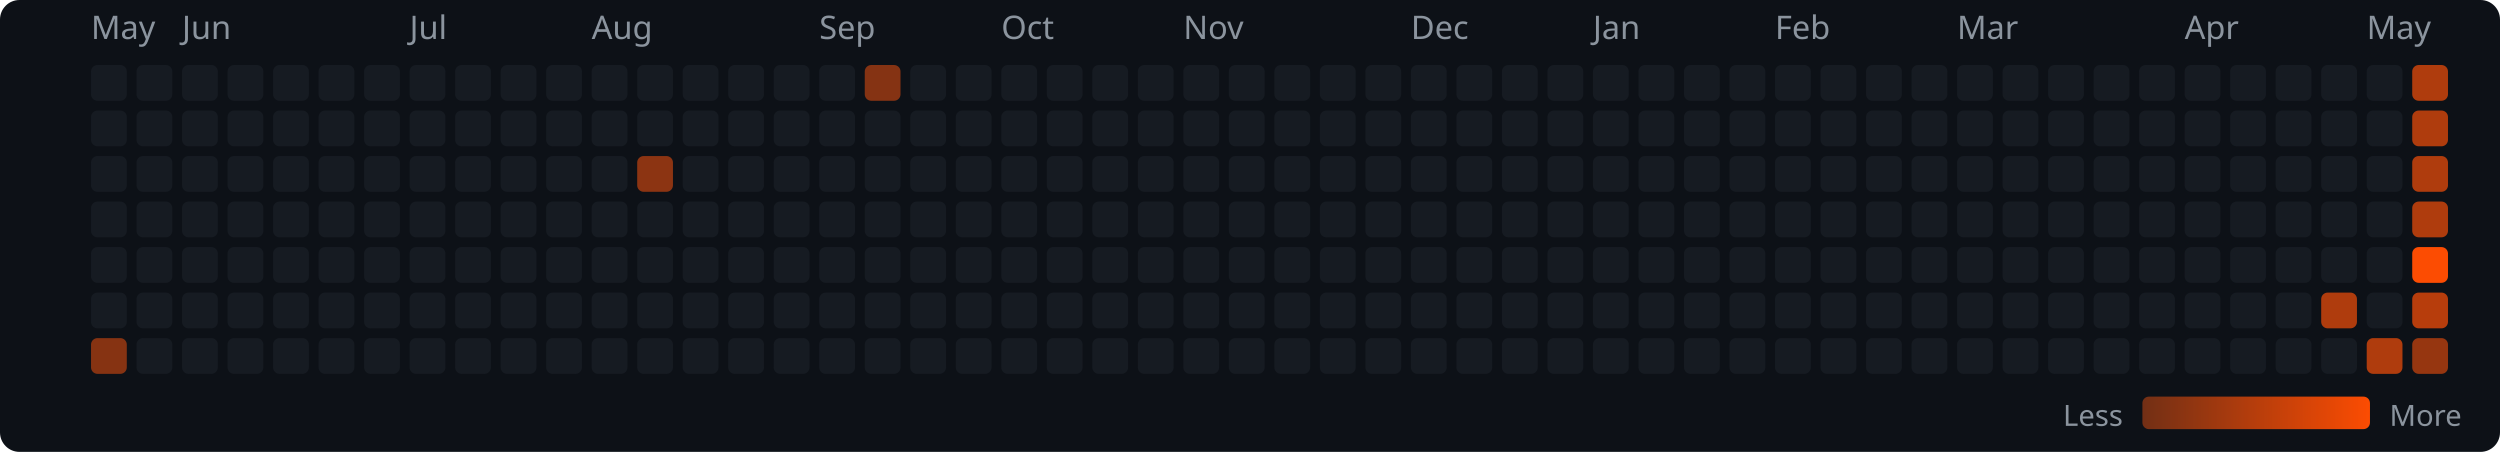
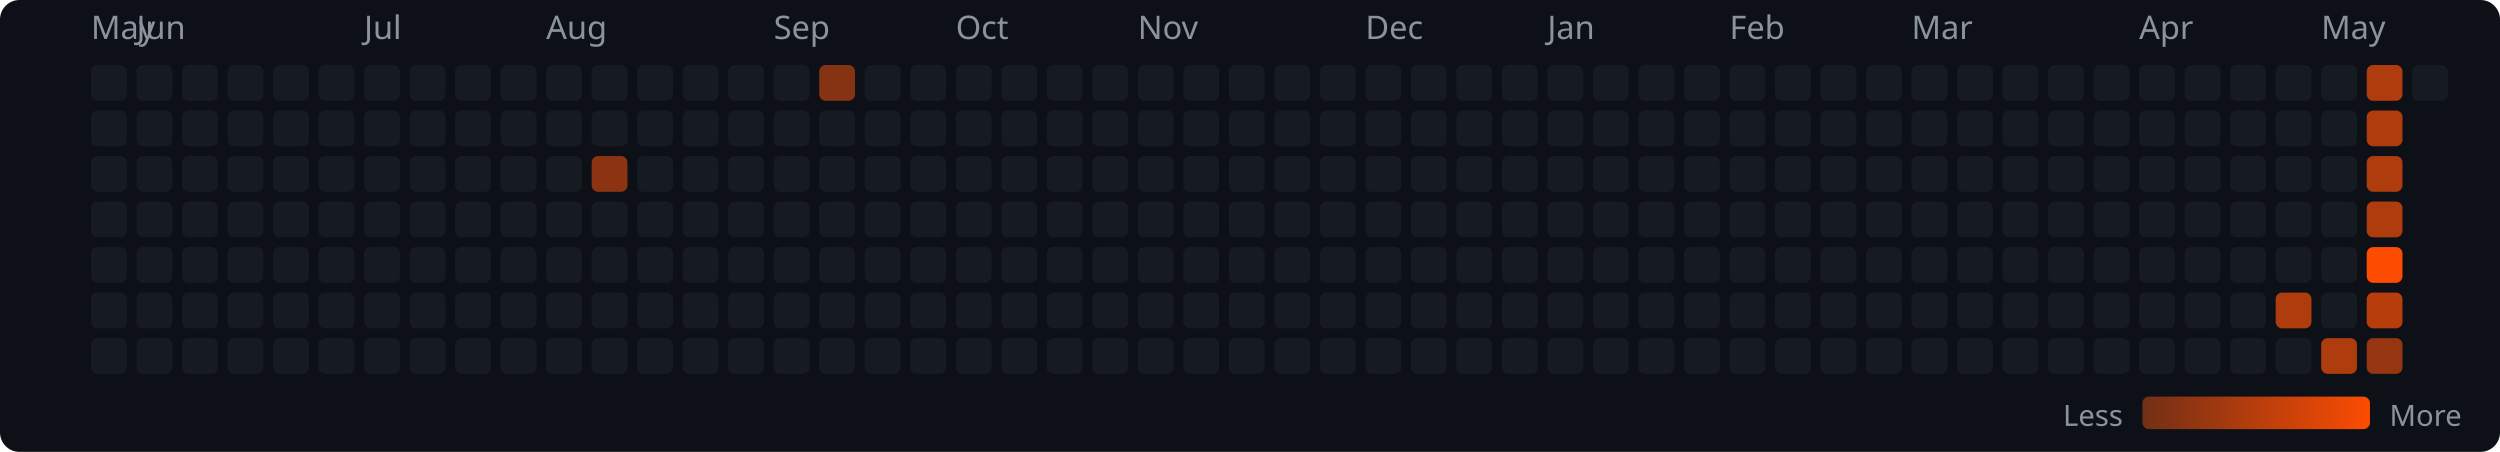
<svg xmlns="http://www.w3.org/2000/svg" width="769" height="139" viewBox="0 0 769 139">
  <rect width="769" height="139" rx="6" fill="#0d1117" />
  <text x="28" y="12" fill="#8b949e" font-size="10" font-family="system-ui,sans-serif">May</text>
-   <text x="56" y="12" fill="#8b949e" font-size="10" font-family="system-ui,sans-serif">Jun</text>
-   <text x="126" y="12" fill="#8b949e" font-size="10" font-family="system-ui,sans-serif">Jul</text>
-   <text x="182" y="12" fill="#8b949e" font-size="10" font-family="system-ui,sans-serif">Aug</text>
-   <text x="252" y="12" fill="#8b949e" font-size="10" font-family="system-ui,sans-serif">Sep</text>
-   <text x="308" y="12" fill="#8b949e" font-size="10" font-family="system-ui,sans-serif">Oct</text>
-   <text x="364" y="12" fill="#8b949e" font-size="10" font-family="system-ui,sans-serif">Nov</text>
-   <text x="434" y="12" fill="#8b949e" font-size="10" font-family="system-ui,sans-serif">Dec</text>
-   <text x="490" y="12" fill="#8b949e" font-size="10" font-family="system-ui,sans-serif">Jan</text>
-   <text x="546" y="12" fill="#8b949e" font-size="10" font-family="system-ui,sans-serif">Feb</text>
-   <text x="602" y="12" fill="#8b949e" font-size="10" font-family="system-ui,sans-serif">Mar</text>
-   <text x="672" y="12" fill="#8b949e" font-size="10" font-family="system-ui,sans-serif">Apr</text>
-   <text x="728" y="12" fill="#8b949e" font-size="10" font-family="system-ui,sans-serif">May</text>
+   <text x="42" y="12" fill="#8b949e" font-size="10" font-family="system-ui,sans-serif">Jun</text>
+   <text x="112" y="12" fill="#8b949e" font-size="10" font-family="system-ui,sans-serif">Jul</text>
+   <text x="168" y="12" fill="#8b949e" font-size="10" font-family="system-ui,sans-serif">Aug</text>
+   <text x="238" y="12" fill="#8b949e" font-size="10" font-family="system-ui,sans-serif">Sep</text>
+   <text x="294" y="12" fill="#8b949e" font-size="10" font-family="system-ui,sans-serif">Oct</text>
+   <text x="350" y="12" fill="#8b949e" font-size="10" font-family="system-ui,sans-serif">Nov</text>
+   <text x="420" y="12" fill="#8b949e" font-size="10" font-family="system-ui,sans-serif">Dec</text>
+   <text x="476" y="12" fill="#8b949e" font-size="10" font-family="system-ui,sans-serif">Jan</text>
+   <text x="532" y="12" fill="#8b949e" font-size="10" font-family="system-ui,sans-serif">Feb</text>
+   <text x="588" y="12" fill="#8b949e" font-size="10" font-family="system-ui,sans-serif">Mar</text>
+   <text x="658" y="12" fill="#8b949e" font-size="10" font-family="system-ui,sans-serif">Apr</text>
+   <text x="714" y="12" fill="#8b949e" font-size="10" font-family="system-ui,sans-serif">May</text>
  <rect x="28" y="20" width="11" height="11" rx="2" fill="#161b22" />
  <rect x="28" y="34" width="11" height="11" rx="2" fill="#161b22" />
  <rect x="28" y="48" width="11" height="11" rx="2" fill="#161b22" />
  <rect x="28" y="62" width="11" height="11" rx="2" fill="#161b22" />
  <rect x="28" y="76" width="11" height="11" rx="2" fill="#161b22" />
  <rect x="28" y="90" width="11" height="11" rx="2" fill="#161b22" />
-   <rect x="28" y="104" width="11" height="11" rx="2" fill="#863312" />
+   <rect x="28" y="104" width="11" height="11" rx="2" fill="#161b22" />
  <rect x="42" y="20" width="11" height="11" rx="2" fill="#161b22" />
  <rect x="42" y="34" width="11" height="11" rx="2" fill="#161b22" />
  <rect x="42" y="48" width="11" height="11" rx="2" fill="#161b22" />
  <rect x="42" y="62" width="11" height="11" rx="2" fill="#161b22" />
  <rect x="42" y="76" width="11" height="11" rx="2" fill="#161b22" />
  <rect x="42" y="90" width="11" height="11" rx="2" fill="#161b22" />
  <rect x="42" y="104" width="11" height="11" rx="2" fill="#161b22" />
  <rect x="56" y="20" width="11" height="11" rx="2" fill="#161b22" />
  <rect x="56" y="34" width="11" height="11" rx="2" fill="#161b22" />
  <rect x="56" y="48" width="11" height="11" rx="2" fill="#161b22" />
  <rect x="56" y="62" width="11" height="11" rx="2" fill="#161b22" />
  <rect x="56" y="76" width="11" height="11" rx="2" fill="#161b22" />
  <rect x="56" y="90" width="11" height="11" rx="2" fill="#161b22" />
  <rect x="56" y="104" width="11" height="11" rx="2" fill="#161b22" />
  <rect x="70" y="20" width="11" height="11" rx="2" fill="#161b22" />
  <rect x="70" y="34" width="11" height="11" rx="2" fill="#161b22" />
  <rect x="70" y="48" width="11" height="11" rx="2" fill="#161b22" />
  <rect x="70" y="62" width="11" height="11" rx="2" fill="#161b22" />
  <rect x="70" y="76" width="11" height="11" rx="2" fill="#161b22" />
  <rect x="70" y="90" width="11" height="11" rx="2" fill="#161b22" />
  <rect x="70" y="104" width="11" height="11" rx="2" fill="#161b22" />
  <rect x="84" y="20" width="11" height="11" rx="2" fill="#161b22" />
  <rect x="84" y="34" width="11" height="11" rx="2" fill="#161b22" />
  <rect x="84" y="48" width="11" height="11" rx="2" fill="#161b22" />
  <rect x="84" y="62" width="11" height="11" rx="2" fill="#161b22" />
  <rect x="84" y="76" width="11" height="11" rx="2" fill="#161b22" />
  <rect x="84" y="90" width="11" height="11" rx="2" fill="#161b22" />
  <rect x="84" y="104" width="11" height="11" rx="2" fill="#161b22" />
  <rect x="98" y="20" width="11" height="11" rx="2" fill="#161b22" />
  <rect x="98" y="34" width="11" height="11" rx="2" fill="#161b22" />
  <rect x="98" y="48" width="11" height="11" rx="2" fill="#161b22" />
  <rect x="98" y="62" width="11" height="11" rx="2" fill="#161b22" />
  <rect x="98" y="76" width="11" height="11" rx="2" fill="#161b22" />
  <rect x="98" y="90" width="11" height="11" rx="2" fill="#161b22" />
  <rect x="98" y="104" width="11" height="11" rx="2" fill="#161b22" />
  <rect x="112" y="20" width="11" height="11" rx="2" fill="#161b22" />
  <rect x="112" y="34" width="11" height="11" rx="2" fill="#161b22" />
  <rect x="112" y="48" width="11" height="11" rx="2" fill="#161b22" />
  <rect x="112" y="62" width="11" height="11" rx="2" fill="#161b22" />
  <rect x="112" y="76" width="11" height="11" rx="2" fill="#161b22" />
  <rect x="112" y="90" width="11" height="11" rx="2" fill="#161b22" />
  <rect x="112" y="104" width="11" height="11" rx="2" fill="#161b22" />
  <rect x="126" y="20" width="11" height="11" rx="2" fill="#161b22" />
  <rect x="126" y="34" width="11" height="11" rx="2" fill="#161b22" />
  <rect x="126" y="48" width="11" height="11" rx="2" fill="#161b22" />
  <rect x="126" y="62" width="11" height="11" rx="2" fill="#161b22" />
  <rect x="126" y="76" width="11" height="11" rx="2" fill="#161b22" />
  <rect x="126" y="90" width="11" height="11" rx="2" fill="#161b22" />
  <rect x="126" y="104" width="11" height="11" rx="2" fill="#161b22" />
  <rect x="140" y="20" width="11" height="11" rx="2" fill="#161b22" />
  <rect x="140" y="34" width="11" height="11" rx="2" fill="#161b22" />
  <rect x="140" y="48" width="11" height="11" rx="2" fill="#161b22" />
  <rect x="140" y="62" width="11" height="11" rx="2" fill="#161b22" />
  <rect x="140" y="76" width="11" height="11" rx="2" fill="#161b22" />
  <rect x="140" y="90" width="11" height="11" rx="2" fill="#161b22" />
  <rect x="140" y="104" width="11" height="11" rx="2" fill="#161b22" />
  <rect x="154" y="20" width="11" height="11" rx="2" fill="#161b22" />
  <rect x="154" y="34" width="11" height="11" rx="2" fill="#161b22" />
  <rect x="154" y="48" width="11" height="11" rx="2" fill="#161b22" />
  <rect x="154" y="62" width="11" height="11" rx="2" fill="#161b22" />
  <rect x="154" y="76" width="11" height="11" rx="2" fill="#161b22" />
  <rect x="154" y="90" width="11" height="11" rx="2" fill="#161b22" />
  <rect x="154" y="104" width="11" height="11" rx="2" fill="#161b22" />
  <rect x="168" y="20" width="11" height="11" rx="2" fill="#161b22" />
  <rect x="168" y="34" width="11" height="11" rx="2" fill="#161b22" />
  <rect x="168" y="48" width="11" height="11" rx="2" fill="#161b22" />
  <rect x="168" y="62" width="11" height="11" rx="2" fill="#161b22" />
  <rect x="168" y="76" width="11" height="11" rx="2" fill="#161b22" />
  <rect x="168" y="90" width="11" height="11" rx="2" fill="#161b22" />
  <rect x="168" y="104" width="11" height="11" rx="2" fill="#161b22" />
  <rect x="182" y="20" width="11" height="11" rx="2" fill="#161b22" />
  <rect x="182" y="34" width="11" height="11" rx="2" fill="#161b22" />
-   <rect x="182" y="48" width="11" height="11" rx="2" fill="#161b22" />
+   <rect x="182" y="48" width="11" height="11" rx="2" fill="#8c3412" />
  <rect x="182" y="62" width="11" height="11" rx="2" fill="#161b22" />
  <rect x="182" y="76" width="11" height="11" rx="2" fill="#161b22" />
  <rect x="182" y="90" width="11" height="11" rx="2" fill="#161b22" />
  <rect x="182" y="104" width="11" height="11" rx="2" fill="#161b22" />
  <rect x="196" y="20" width="11" height="11" rx="2" fill="#161b22" />
  <rect x="196" y="34" width="11" height="11" rx="2" fill="#161b22" />
-   <rect x="196" y="48" width="11" height="11" rx="2" fill="#8c3412" />
+   <rect x="196" y="48" width="11" height="11" rx="2" fill="#161b22" />
  <rect x="196" y="62" width="11" height="11" rx="2" fill="#161b22" />
  <rect x="196" y="76" width="11" height="11" rx="2" fill="#161b22" />
  <rect x="196" y="90" width="11" height="11" rx="2" fill="#161b22" />
  <rect x="196" y="104" width="11" height="11" rx="2" fill="#161b22" />
  <rect x="210" y="20" width="11" height="11" rx="2" fill="#161b22" />
  <rect x="210" y="34" width="11" height="11" rx="2" fill="#161b22" />
  <rect x="210" y="48" width="11" height="11" rx="2" fill="#161b22" />
  <rect x="210" y="62" width="11" height="11" rx="2" fill="#161b22" />
  <rect x="210" y="76" width="11" height="11" rx="2" fill="#161b22" />
  <rect x="210" y="90" width="11" height="11" rx="2" fill="#161b22" />
  <rect x="210" y="104" width="11" height="11" rx="2" fill="#161b22" />
  <rect x="224" y="20" width="11" height="11" rx="2" fill="#161b22" />
  <rect x="224" y="34" width="11" height="11" rx="2" fill="#161b22" />
  <rect x="224" y="48" width="11" height="11" rx="2" fill="#161b22" />
  <rect x="224" y="62" width="11" height="11" rx="2" fill="#161b22" />
  <rect x="224" y="76" width="11" height="11" rx="2" fill="#161b22" />
  <rect x="224" y="90" width="11" height="11" rx="2" fill="#161b22" />
  <rect x="224" y="104" width="11" height="11" rx="2" fill="#161b22" />
  <rect x="238" y="20" width="11" height="11" rx="2" fill="#161b22" />
  <rect x="238" y="34" width="11" height="11" rx="2" fill="#161b22" />
  <rect x="238" y="48" width="11" height="11" rx="2" fill="#161b22" />
  <rect x="238" y="62" width="11" height="11" rx="2" fill="#161b22" />
  <rect x="238" y="76" width="11" height="11" rx="2" fill="#161b22" />
  <rect x="238" y="90" width="11" height="11" rx="2" fill="#161b22" />
  <rect x="238" y="104" width="11" height="11" rx="2" fill="#161b22" />
-   <rect x="252" y="20" width="11" height="11" rx="2" fill="#161b22" />
+   <rect x="252" y="20" width="11" height="11" rx="2" fill="#853313" />
  <rect x="252" y="34" width="11" height="11" rx="2" fill="#161b22" />
  <rect x="252" y="48" width="11" height="11" rx="2" fill="#161b22" />
  <rect x="252" y="62" width="11" height="11" rx="2" fill="#161b22" />
  <rect x="252" y="76" width="11" height="11" rx="2" fill="#161b22" />
  <rect x="252" y="90" width="11" height="11" rx="2" fill="#161b22" />
  <rect x="252" y="104" width="11" height="11" rx="2" fill="#161b22" />
-   <rect x="266" y="20" width="11" height="11" rx="2" fill="#853313" />
+   <rect x="266" y="20" width="11" height="11" rx="2" fill="#161b22" />
  <rect x="266" y="34" width="11" height="11" rx="2" fill="#161b22" />
  <rect x="266" y="48" width="11" height="11" rx="2" fill="#161b22" />
  <rect x="266" y="62" width="11" height="11" rx="2" fill="#161b22" />
  <rect x="266" y="76" width="11" height="11" rx="2" fill="#161b22" />
  <rect x="266" y="90" width="11" height="11" rx="2" fill="#161b22" />
  <rect x="266" y="104" width="11" height="11" rx="2" fill="#161b22" />
  <rect x="280" y="20" width="11" height="11" rx="2" fill="#161b22" />
  <rect x="280" y="34" width="11" height="11" rx="2" fill="#161b22" />
  <rect x="280" y="48" width="11" height="11" rx="2" fill="#161b22" />
  <rect x="280" y="62" width="11" height="11" rx="2" fill="#161b22" />
  <rect x="280" y="76" width="11" height="11" rx="2" fill="#161b22" />
  <rect x="280" y="90" width="11" height="11" rx="2" fill="#161b22" />
  <rect x="280" y="104" width="11" height="11" rx="2" fill="#161b22" />
  <rect x="294" y="20" width="11" height="11" rx="2" fill="#161b22" />
  <rect x="294" y="34" width="11" height="11" rx="2" fill="#161b22" />
  <rect x="294" y="48" width="11" height="11" rx="2" fill="#161b22" />
  <rect x="294" y="62" width="11" height="11" rx="2" fill="#161b22" />
  <rect x="294" y="76" width="11" height="11" rx="2" fill="#161b22" />
  <rect x="294" y="90" width="11" height="11" rx="2" fill="#161b22" />
  <rect x="294" y="104" width="11" height="11" rx="2" fill="#161b22" />
  <rect x="308" y="20" width="11" height="11" rx="2" fill="#161b22" />
  <rect x="308" y="34" width="11" height="11" rx="2" fill="#161b22" />
  <rect x="308" y="48" width="11" height="11" rx="2" fill="#161b22" />
  <rect x="308" y="62" width="11" height="11" rx="2" fill="#161b22" />
  <rect x="308" y="76" width="11" height="11" rx="2" fill="#161b22" />
  <rect x="308" y="90" width="11" height="11" rx="2" fill="#161b22" />
  <rect x="308" y="104" width="11" height="11" rx="2" fill="#161b22" />
  <rect x="322" y="20" width="11" height="11" rx="2" fill="#161b22" />
  <rect x="322" y="34" width="11" height="11" rx="2" fill="#161b22" />
  <rect x="322" y="48" width="11" height="11" rx="2" fill="#161b22" />
  <rect x="322" y="62" width="11" height="11" rx="2" fill="#161b22" />
  <rect x="322" y="76" width="11" height="11" rx="2" fill="#161b22" />
  <rect x="322" y="90" width="11" height="11" rx="2" fill="#161b22" />
  <rect x="322" y="104" width="11" height="11" rx="2" fill="#161b22" />
  <rect x="336" y="20" width="11" height="11" rx="2" fill="#161b22" />
  <rect x="336" y="34" width="11" height="11" rx="2" fill="#161b22" />
  <rect x="336" y="48" width="11" height="11" rx="2" fill="#161b22" />
  <rect x="336" y="62" width="11" height="11" rx="2" fill="#161b22" />
  <rect x="336" y="76" width="11" height="11" rx="2" fill="#161b22" />
  <rect x="336" y="90" width="11" height="11" rx="2" fill="#161b22" />
  <rect x="336" y="104" width="11" height="11" rx="2" fill="#161b22" />
  <rect x="350" y="20" width="11" height="11" rx="2" fill="#161b22" />
  <rect x="350" y="34" width="11" height="11" rx="2" fill="#161b22" />
  <rect x="350" y="48" width="11" height="11" rx="2" fill="#161b22" />
  <rect x="350" y="62" width="11" height="11" rx="2" fill="#161b22" />
  <rect x="350" y="76" width="11" height="11" rx="2" fill="#161b22" />
  <rect x="350" y="90" width="11" height="11" rx="2" fill="#161b22" />
  <rect x="350" y="104" width="11" height="11" rx="2" fill="#161b22" />
  <rect x="364" y="20" width="11" height="11" rx="2" fill="#161b22" />
  <rect x="364" y="34" width="11" height="11" rx="2" fill="#161b22" />
  <rect x="364" y="48" width="11" height="11" rx="2" fill="#161b22" />
  <rect x="364" y="62" width="11" height="11" rx="2" fill="#161b22" />
  <rect x="364" y="76" width="11" height="11" rx="2" fill="#161b22" />
  <rect x="364" y="90" width="11" height="11" rx="2" fill="#161b22" />
  <rect x="364" y="104" width="11" height="11" rx="2" fill="#161b22" />
  <rect x="378" y="20" width="11" height="11" rx="2" fill="#161b22" />
  <rect x="378" y="34" width="11" height="11" rx="2" fill="#161b22" />
  <rect x="378" y="48" width="11" height="11" rx="2" fill="#161b22" />
  <rect x="378" y="62" width="11" height="11" rx="2" fill="#161b22" />
  <rect x="378" y="76" width="11" height="11" rx="2" fill="#161b22" />
  <rect x="378" y="90" width="11" height="11" rx="2" fill="#161b22" />
  <rect x="378" y="104" width="11" height="11" rx="2" fill="#161b22" />
  <rect x="392" y="20" width="11" height="11" rx="2" fill="#161b22" />
  <rect x="392" y="34" width="11" height="11" rx="2" fill="#161b22" />
  <rect x="392" y="48" width="11" height="11" rx="2" fill="#161b22" />
  <rect x="392" y="62" width="11" height="11" rx="2" fill="#161b22" />
  <rect x="392" y="76" width="11" height="11" rx="2" fill="#161b22" />
  <rect x="392" y="90" width="11" height="11" rx="2" fill="#161b22" />
  <rect x="392" y="104" width="11" height="11" rx="2" fill="#161b22" />
  <rect x="406" y="20" width="11" height="11" rx="2" fill="#161b22" />
  <rect x="406" y="34" width="11" height="11" rx="2" fill="#161b22" />
  <rect x="406" y="48" width="11" height="11" rx="2" fill="#161b22" />
  <rect x="406" y="62" width="11" height="11" rx="2" fill="#161b22" />
  <rect x="406" y="76" width="11" height="11" rx="2" fill="#161b22" />
  <rect x="406" y="90" width="11" height="11" rx="2" fill="#161b22" />
  <rect x="406" y="104" width="11" height="11" rx="2" fill="#161b22" />
  <rect x="420" y="20" width="11" height="11" rx="2" fill="#161b22" />
  <rect x="420" y="34" width="11" height="11" rx="2" fill="#161b22" />
  <rect x="420" y="48" width="11" height="11" rx="2" fill="#161b22" />
  <rect x="420" y="62" width="11" height="11" rx="2" fill="#161b22" />
  <rect x="420" y="76" width="11" height="11" rx="2" fill="#161b22" />
  <rect x="420" y="90" width="11" height="11" rx="2" fill="#161b22" />
  <rect x="420" y="104" width="11" height="11" rx="2" fill="#161b22" />
  <rect x="434" y="20" width="11" height="11" rx="2" fill="#161b22" />
  <rect x="434" y="34" width="11" height="11" rx="2" fill="#161b22" />
  <rect x="434" y="48" width="11" height="11" rx="2" fill="#161b22" />
  <rect x="434" y="62" width="11" height="11" rx="2" fill="#161b22" />
  <rect x="434" y="76" width="11" height="11" rx="2" fill="#161b22" />
  <rect x="434" y="90" width="11" height="11" rx="2" fill="#161b22" />
  <rect x="434" y="104" width="11" height="11" rx="2" fill="#161b22" />
  <rect x="448" y="20" width="11" height="11" rx="2" fill="#161b22" />
  <rect x="448" y="34" width="11" height="11" rx="2" fill="#161b22" />
  <rect x="448" y="48" width="11" height="11" rx="2" fill="#161b22" />
  <rect x="448" y="62" width="11" height="11" rx="2" fill="#161b22" />
  <rect x="448" y="76" width="11" height="11" rx="2" fill="#161b22" />
  <rect x="448" y="90" width="11" height="11" rx="2" fill="#161b22" />
  <rect x="448" y="104" width="11" height="11" rx="2" fill="#161b22" />
  <rect x="462" y="20" width="11" height="11" rx="2" fill="#161b22" />
  <rect x="462" y="34" width="11" height="11" rx="2" fill="#161b22" />
  <rect x="462" y="48" width="11" height="11" rx="2" fill="#161b22" />
  <rect x="462" y="62" width="11" height="11" rx="2" fill="#161b22" />
  <rect x="462" y="76" width="11" height="11" rx="2" fill="#161b22" />
  <rect x="462" y="90" width="11" height="11" rx="2" fill="#161b22" />
  <rect x="462" y="104" width="11" height="11" rx="2" fill="#161b22" />
  <rect x="476" y="20" width="11" height="11" rx="2" fill="#161b22" />
  <rect x="476" y="34" width="11" height="11" rx="2" fill="#161b22" />
  <rect x="476" y="48" width="11" height="11" rx="2" fill="#161b22" />
  <rect x="476" y="62" width="11" height="11" rx="2" fill="#161b22" />
  <rect x="476" y="76" width="11" height="11" rx="2" fill="#161b22" />
  <rect x="476" y="90" width="11" height="11" rx="2" fill="#161b22" />
  <rect x="476" y="104" width="11" height="11" rx="2" fill="#161b22" />
  <rect x="490" y="20" width="11" height="11" rx="2" fill="#161b22" />
  <rect x="490" y="34" width="11" height="11" rx="2" fill="#161b22" />
  <rect x="490" y="48" width="11" height="11" rx="2" fill="#161b22" />
  <rect x="490" y="62" width="11" height="11" rx="2" fill="#161b22" />
  <rect x="490" y="76" width="11" height="11" rx="2" fill="#161b22" />
  <rect x="490" y="90" width="11" height="11" rx="2" fill="#161b22" />
  <rect x="490" y="104" width="11" height="11" rx="2" fill="#161b22" />
  <rect x="504" y="20" width="11" height="11" rx="2" fill="#161b22" />
  <rect x="504" y="34" width="11" height="11" rx="2" fill="#161b22" />
  <rect x="504" y="48" width="11" height="11" rx="2" fill="#161b22" />
  <rect x="504" y="62" width="11" height="11" rx="2" fill="#161b22" />
  <rect x="504" y="76" width="11" height="11" rx="2" fill="#161b22" />
  <rect x="504" y="90" width="11" height="11" rx="2" fill="#161b22" />
  <rect x="504" y="104" width="11" height="11" rx="2" fill="#161b22" />
  <rect x="518" y="20" width="11" height="11" rx="2" fill="#161b22" />
  <rect x="518" y="34" width="11" height="11" rx="2" fill="#161b22" />
  <rect x="518" y="48" width="11" height="11" rx="2" fill="#161b22" />
  <rect x="518" y="62" width="11" height="11" rx="2" fill="#161b22" />
  <rect x="518" y="76" width="11" height="11" rx="2" fill="#161b22" />
  <rect x="518" y="90" width="11" height="11" rx="2" fill="#161b22" />
  <rect x="518" y="104" width="11" height="11" rx="2" fill="#161b22" />
  <rect x="532" y="20" width="11" height="11" rx="2" fill="#161b22" />
  <rect x="532" y="34" width="11" height="11" rx="2" fill="#161b22" />
  <rect x="532" y="48" width="11" height="11" rx="2" fill="#161b22" />
  <rect x="532" y="62" width="11" height="11" rx="2" fill="#161b22" />
  <rect x="532" y="76" width="11" height="11" rx="2" fill="#161b22" />
  <rect x="532" y="90" width="11" height="11" rx="2" fill="#161b22" />
  <rect x="532" y="104" width="11" height="11" rx="2" fill="#161b22" />
  <rect x="546" y="20" width="11" height="11" rx="2" fill="#161b22" />
  <rect x="546" y="34" width="11" height="11" rx="2" fill="#161b22" />
  <rect x="546" y="48" width="11" height="11" rx="2" fill="#161b22" />
  <rect x="546" y="62" width="11" height="11" rx="2" fill="#161b22" />
  <rect x="546" y="76" width="11" height="11" rx="2" fill="#161b22" />
  <rect x="546" y="90" width="11" height="11" rx="2" fill="#161b22" />
  <rect x="546" y="104" width="11" height="11" rx="2" fill="#161b22" />
  <rect x="560" y="20" width="11" height="11" rx="2" fill="#161b22" />
  <rect x="560" y="34" width="11" height="11" rx="2" fill="#161b22" />
  <rect x="560" y="48" width="11" height="11" rx="2" fill="#161b22" />
  <rect x="560" y="62" width="11" height="11" rx="2" fill="#161b22" />
  <rect x="560" y="76" width="11" height="11" rx="2" fill="#161b22" />
  <rect x="560" y="90" width="11" height="11" rx="2" fill="#161b22" />
  <rect x="560" y="104" width="11" height="11" rx="2" fill="#161b22" />
  <rect x="574" y="20" width="11" height="11" rx="2" fill="#161b22" />
  <rect x="574" y="34" width="11" height="11" rx="2" fill="#161b22" />
  <rect x="574" y="48" width="11" height="11" rx="2" fill="#161b22" />
  <rect x="574" y="62" width="11" height="11" rx="2" fill="#161b22" />
  <rect x="574" y="76" width="11" height="11" rx="2" fill="#161b22" />
  <rect x="574" y="90" width="11" height="11" rx="2" fill="#161b22" />
  <rect x="574" y="104" width="11" height="11" rx="2" fill="#161b22" />
  <rect x="588" y="20" width="11" height="11" rx="2" fill="#161b22" />
  <rect x="588" y="34" width="11" height="11" rx="2" fill="#161b22" />
  <rect x="588" y="48" width="11" height="11" rx="2" fill="#161b22" />
  <rect x="588" y="62" width="11" height="11" rx="2" fill="#161b22" />
  <rect x="588" y="76" width="11" height="11" rx="2" fill="#161b22" />
  <rect x="588" y="90" width="11" height="11" rx="2" fill="#161b22" />
  <rect x="588" y="104" width="11" height="11" rx="2" fill="#161b22" />
  <rect x="602" y="20" width="11" height="11" rx="2" fill="#161b22" />
  <rect x="602" y="34" width="11" height="11" rx="2" fill="#161b22" />
  <rect x="602" y="48" width="11" height="11" rx="2" fill="#161b22" />
  <rect x="602" y="62" width="11" height="11" rx="2" fill="#161b22" />
  <rect x="602" y="76" width="11" height="11" rx="2" fill="#161b22" />
  <rect x="602" y="90" width="11" height="11" rx="2" fill="#161b22" />
  <rect x="602" y="104" width="11" height="11" rx="2" fill="#161b22" />
  <rect x="616" y="20" width="11" height="11" rx="2" fill="#161b22" />
  <rect x="616" y="34" width="11" height="11" rx="2" fill="#161b22" />
  <rect x="616" y="48" width="11" height="11" rx="2" fill="#161b22" />
  <rect x="616" y="62" width="11" height="11" rx="2" fill="#161b22" />
  <rect x="616" y="76" width="11" height="11" rx="2" fill="#161b22" />
  <rect x="616" y="90" width="11" height="11" rx="2" fill="#161b22" />
  <rect x="616" y="104" width="11" height="11" rx="2" fill="#161b22" />
  <rect x="630" y="20" width="11" height="11" rx="2" fill="#161b22" />
  <rect x="630" y="34" width="11" height="11" rx="2" fill="#161b22" />
  <rect x="630" y="48" width="11" height="11" rx="2" fill="#161b22" />
  <rect x="630" y="62" width="11" height="11" rx="2" fill="#161b22" />
  <rect x="630" y="76" width="11" height="11" rx="2" fill="#161b22" />
  <rect x="630" y="90" width="11" height="11" rx="2" fill="#161b22" />
  <rect x="630" y="104" width="11" height="11" rx="2" fill="#161b22" />
  <rect x="644" y="20" width="11" height="11" rx="2" fill="#161b22" />
  <rect x="644" y="34" width="11" height="11" rx="2" fill="#161b22" />
  <rect x="644" y="48" width="11" height="11" rx="2" fill="#161b22" />
  <rect x="644" y="62" width="11" height="11" rx="2" fill="#161b22" />
  <rect x="644" y="76" width="11" height="11" rx="2" fill="#161b22" />
  <rect x="644" y="90" width="11" height="11" rx="2" fill="#161b22" />
  <rect x="644" y="104" width="11" height="11" rx="2" fill="#161b22" />
  <rect x="658" y="20" width="11" height="11" rx="2" fill="#161b22" />
  <rect x="658" y="34" width="11" height="11" rx="2" fill="#161b22" />
  <rect x="658" y="48" width="11" height="11" rx="2" fill="#161b22" />
  <rect x="658" y="62" width="11" height="11" rx="2" fill="#161b22" />
  <rect x="658" y="76" width="11" height="11" rx="2" fill="#161b22" />
  <rect x="658" y="90" width="11" height="11" rx="2" fill="#161b22" />
  <rect x="658" y="104" width="11" height="11" rx="2" fill="#161b22" />
  <rect x="672" y="20" width="11" height="11" rx="2" fill="#161b22" />
  <rect x="672" y="34" width="11" height="11" rx="2" fill="#161b22" />
  <rect x="672" y="48" width="11" height="11" rx="2" fill="#161b22" />
  <rect x="672" y="62" width="11" height="11" rx="2" fill="#161b22" />
  <rect x="672" y="76" width="11" height="11" rx="2" fill="#161b22" />
  <rect x="672" y="90" width="11" height="11" rx="2" fill="#161b22" />
  <rect x="672" y="104" width="11" height="11" rx="2" fill="#161b22" />
  <rect x="686" y="20" width="11" height="11" rx="2" fill="#161b22" />
  <rect x="686" y="34" width="11" height="11" rx="2" fill="#161b22" />
  <rect x="686" y="48" width="11" height="11" rx="2" fill="#161b22" />
  <rect x="686" y="62" width="11" height="11" rx="2" fill="#161b22" />
  <rect x="686" y="76" width="11" height="11" rx="2" fill="#161b22" />
  <rect x="686" y="90" width="11" height="11" rx="2" fill="#161b22" />
  <rect x="686" y="104" width="11" height="11" rx="2" fill="#161b22" />
  <rect x="700" y="20" width="11" height="11" rx="2" fill="#161b22" />
  <rect x="700" y="34" width="11" height="11" rx="2" fill="#161b22" />
  <rect x="700" y="48" width="11" height="11" rx="2" fill="#161b22" />
  <rect x="700" y="62" width="11" height="11" rx="2" fill="#161b22" />
  <rect x="700" y="76" width="11" height="11" rx="2" fill="#161b22" />
-   <rect x="700" y="90" width="11" height="11" rx="2" fill="#161b22" />
+   <rect x="700" y="90" width="11" height="11" rx="2" fill="#af3c0d" />
  <rect x="700" y="104" width="11" height="11" rx="2" fill="#161b22" />
  <rect x="714" y="20" width="11" height="11" rx="2" fill="#161b22" />
  <rect x="714" y="34" width="11" height="11" rx="2" fill="#161b22" />
  <rect x="714" y="48" width="11" height="11" rx="2" fill="#161b22" />
  <rect x="714" y="62" width="11" height="11" rx="2" fill="#161b22" />
  <rect x="714" y="76" width="11" height="11" rx="2" fill="#161b22" />
-   <rect x="714" y="90" width="11" height="11" rx="2" fill="#af3c0d" />
-   <rect x="714" y="104" width="11" height="11" rx="2" fill="#161b22" />
-   <rect x="728" y="20" width="11" height="11" rx="2" fill="#161b22" />
-   <rect x="728" y="34" width="11" height="11" rx="2" fill="#161b22" />
-   <rect x="728" y="48" width="11" height="11" rx="2" fill="#161b22" />
-   <rect x="728" y="62" width="11" height="11" rx="2" fill="#161b22" />
-   <rect x="728" y="76" width="11" height="11" rx="2" fill="#161b22" />
-   <rect x="728" y="90" width="11" height="11" rx="2" fill="#161b22" />
-   <rect x="728" y="104" width="11" height="11" rx="2" fill="#af3c0d" />
-   <rect x="742" y="20" width="11" height="11" rx="2" fill="#af3c0d" />
-   <rect x="742" y="34" width="11" height="11" rx="2" fill="#af3c0d" />
-   <rect x="742" y="48" width="11" height="11" rx="2" fill="#af3c0d" />
-   <rect x="742" y="62" width="11" height="11" rx="2" fill="#af3c0d" />
-   <rect x="742" y="76" width="11" height="11" rx="2" fill="#fc4c02" />
-   <rect x="742" y="90" width="11" height="11" rx="2" fill="#b73d0c" />
-   <rect x="742" y="104" width="11" height="11" rx="2" fill="#963610" />
+   <rect x="714" y="90" width="11" height="11" rx="2" fill="#161b22" />
+   <rect x="714" y="104" width="11" height="11" rx="2" fill="#af3c0d" />
+   <rect x="728" y="20" width="11" height="11" rx="2" fill="#af3c0d" />
+   <rect x="728" y="34" width="11" height="11" rx="2" fill="#af3c0d" />
+   <rect x="728" y="48" width="11" height="11" rx="2" fill="#af3c0d" />
+   <rect x="728" y="62" width="11" height="11" rx="2" fill="#af3c0d" />
+   <rect x="728" y="76" width="11" height="11" rx="2" fill="#fc4c02" />
+   <rect x="728" y="90" width="11" height="11" rx="2" fill="#b73d0c" />
+   <rect x="728" y="104" width="11" height="11" rx="2" fill="#963610" />
+   <rect x="742" y="20" width="11" height="11" rx="2" fill="#161b22" />
  <defs>
    <linearGradient id="intensity" x1="0" y1="0" x2="1" y2="0">
      <stop offset="0" stop-color="#722f15" />
      <stop offset="1" stop-color="#fc4c02" />
    </linearGradient>
  </defs>
  <text x="653" y="131" text-anchor="end" fill="#8b949e" font-size="9" font-family="system-ui,sans-serif">Less</text>
  <rect x="659" y="122" width="70" height="10" rx="2" fill="url(#intensity)" />
  <text x="735" y="131" fill="#8b949e" font-size="9" font-family="system-ui,sans-serif">More</text>
</svg>
